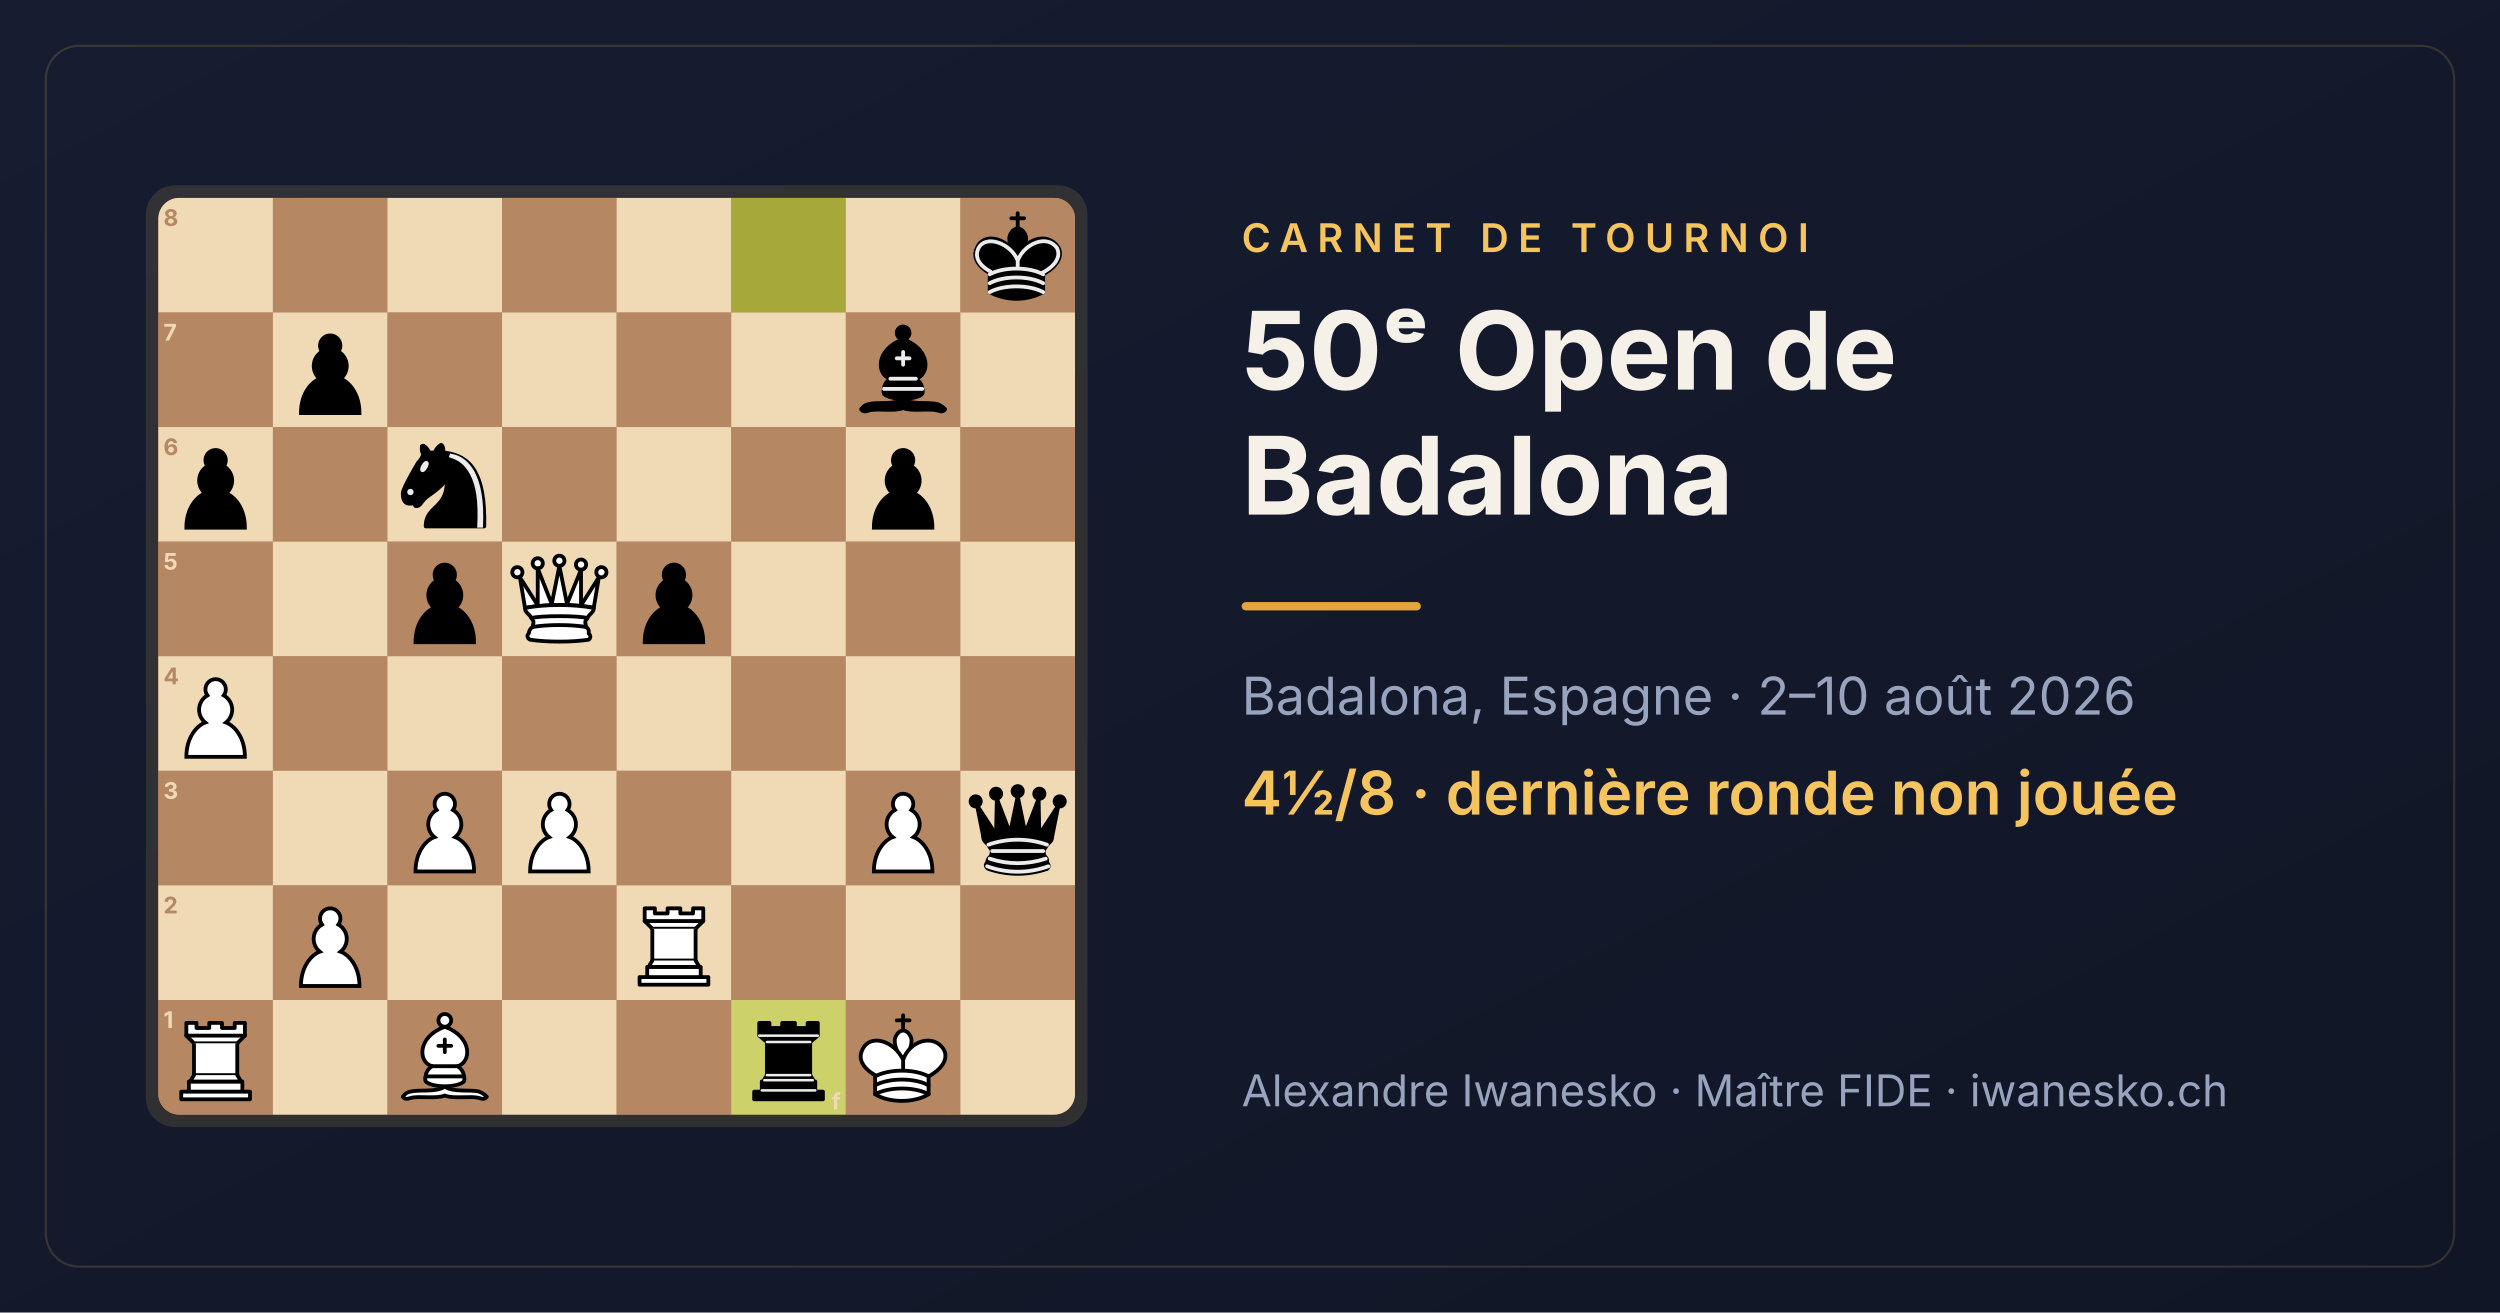
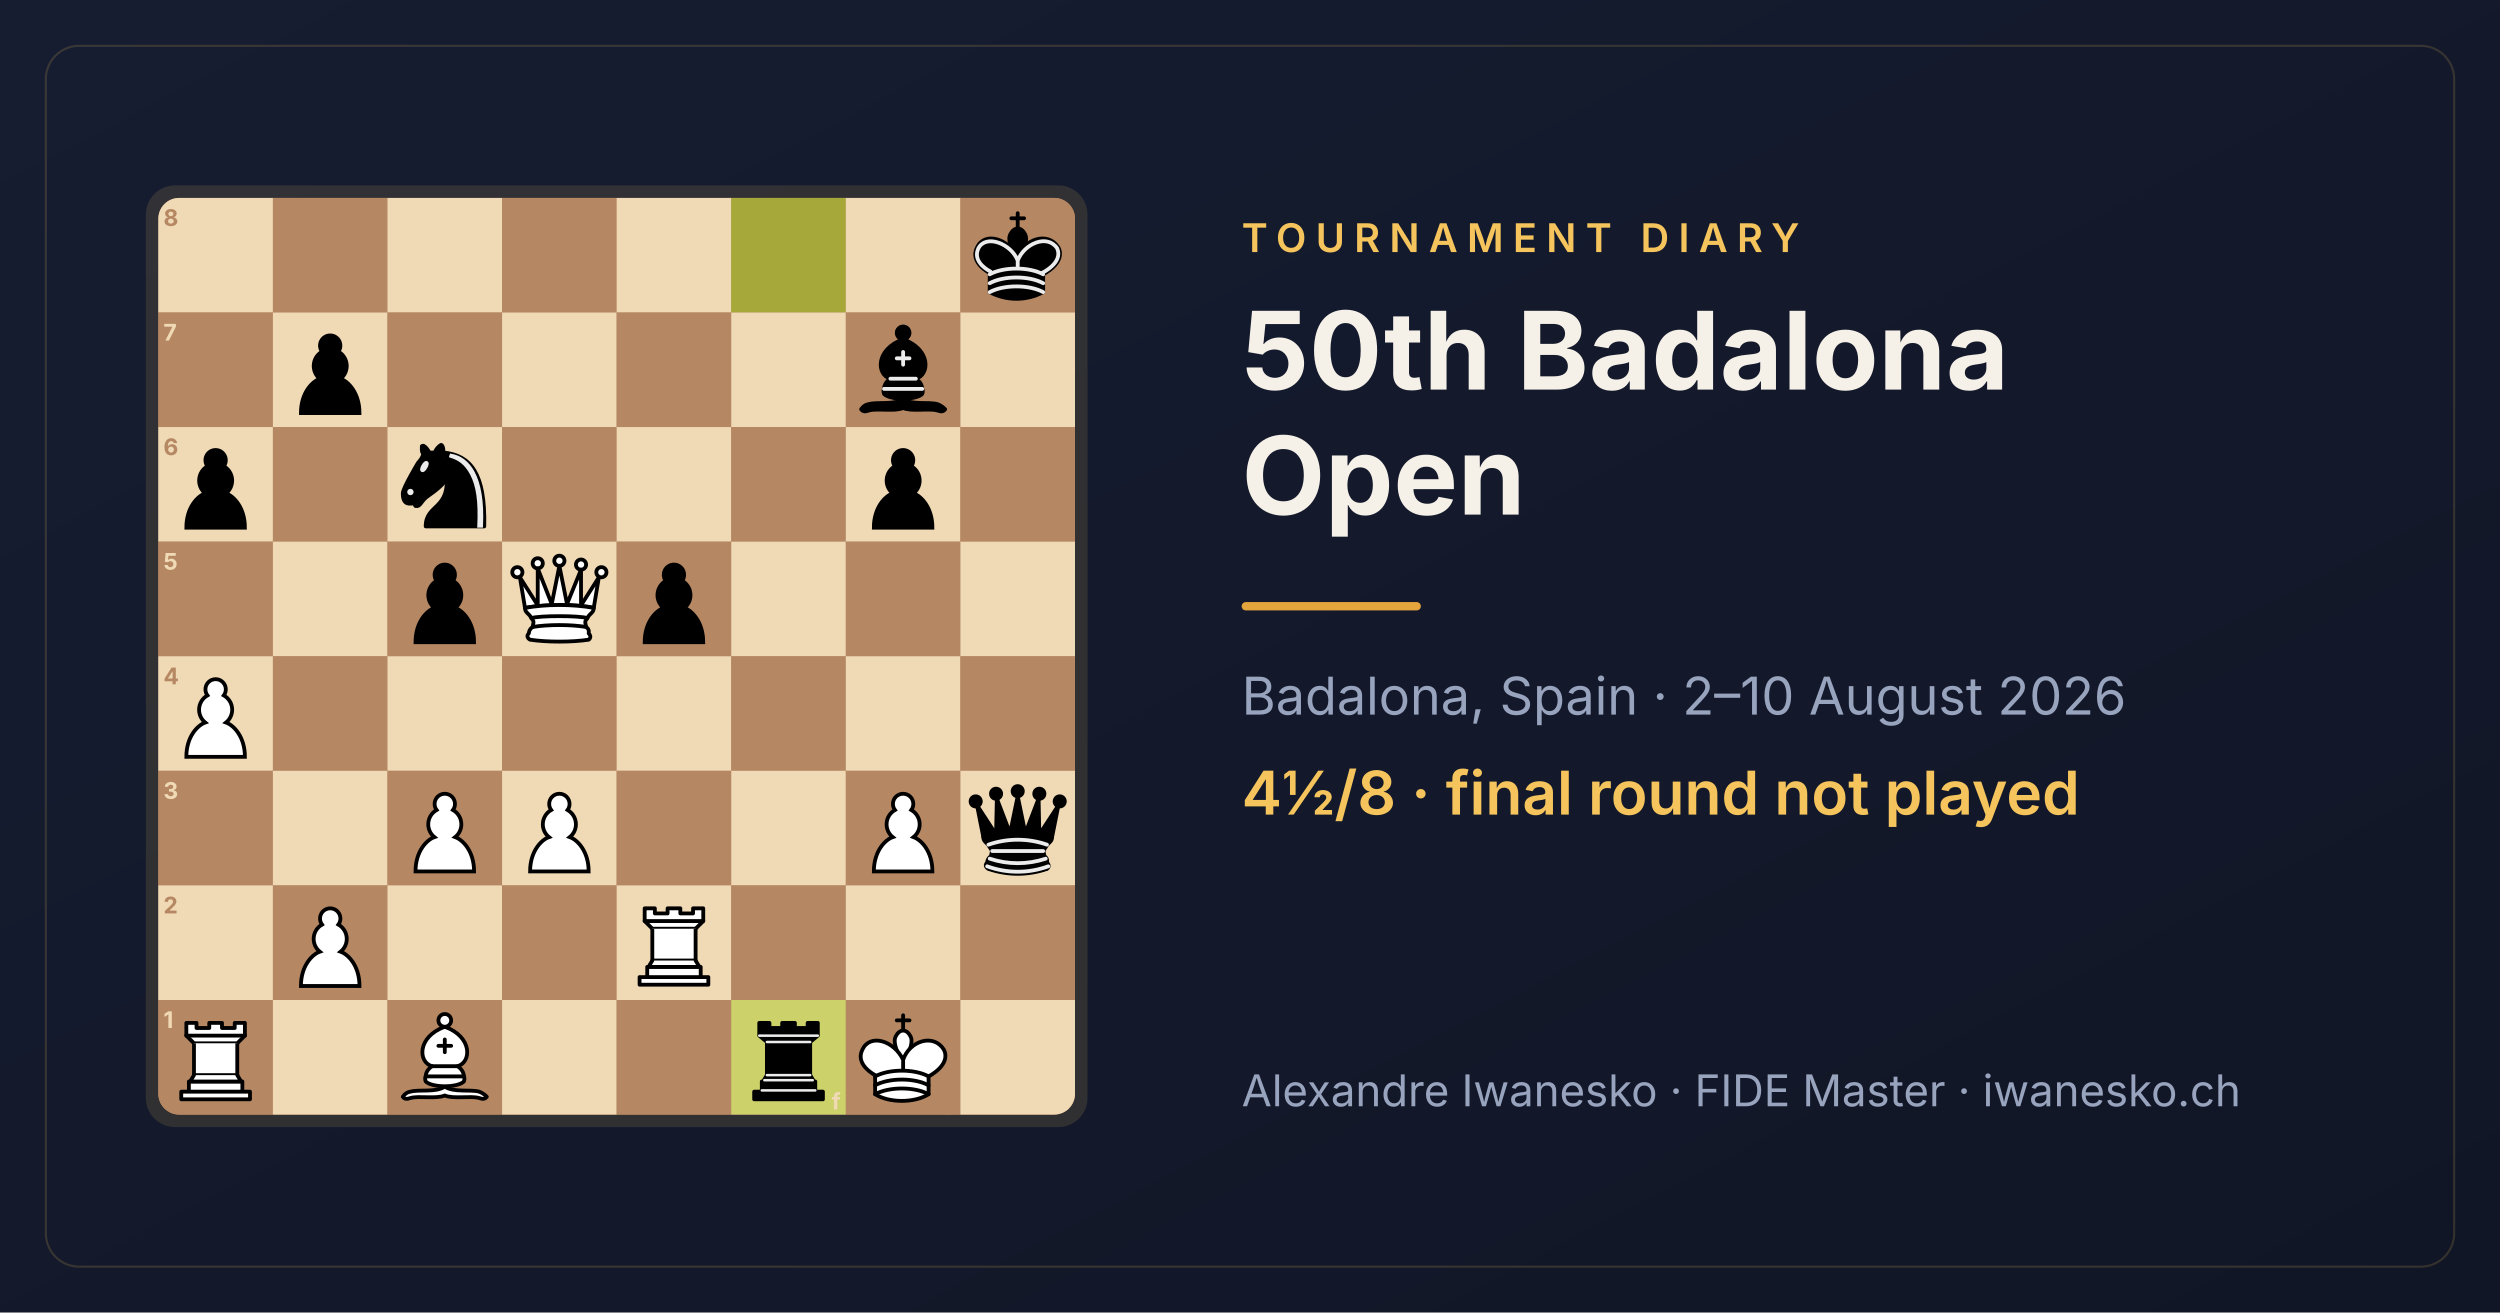
<svg xmlns="http://www.w3.org/2000/svg" width="1200" height="630" viewBox="0 0 1200 630">
  <defs>
    <linearGradient id="bg" x1="0" y1="0" x2="1" y2="1">
      <stop offset="0" stop-color="#161d31" />
      <stop offset="1" stop-color="#111626" />
    </linearGradient>
    <clipPath id="boardClip">
      <rect x="76" y="95" width="440" height="440" rx="10" />
    </clipPath>
  </defs>
  <rect width="1200" height="630" fill="url(#bg)" />
  <rect x="22" y="22" width="1156" height="586" rx="16" fill="none" stroke="#f5c45c" stroke-opacity="0.16" />
  <rect x="70" y="89" width="452" height="452" rx="14" fill="#f5c45c" fill-opacity="0.13" />
  <g clip-path="url(#boardClip)">
    <g transform="translate(76,95) scale(1.222222)">
      <rect width="360" height="360" rx="3" fill="#b58863" />
      <rect x="0" y="0" width="45" height="45" fill="#f0d9b5" />
      <rect x="45" y="0" width="45" height="45" fill="#b58863" />
      <rect x="90" y="0" width="45" height="45" fill="#f0d9b5" />
      <rect x="135" y="0" width="45" height="45" fill="#b58863" />
      <rect x="180" y="0" width="45" height="45" fill="#f0d9b5" />
      <rect x="225" y="0" width="45" height="45" fill="#a6a83a" />
      <rect x="270" y="0" width="45" height="45" fill="#f0d9b5" />
      <rect x="315" y="0" width="45" height="45" fill="#b58863" />
      <rect x="0" y="45" width="45" height="45" fill="#b58863" />
      <rect x="45" y="45" width="45" height="45" fill="#f0d9b5" />
      <rect x="90" y="45" width="45" height="45" fill="#b58863" />
      <rect x="135" y="45" width="45" height="45" fill="#f0d9b5" />
      <rect x="180" y="45" width="45" height="45" fill="#b58863" />
      <rect x="225" y="45" width="45" height="45" fill="#f0d9b5" />
      <rect x="270" y="45" width="45" height="45" fill="#b58863" />
      <rect x="315" y="45" width="45" height="45" fill="#f0d9b5" />
      <rect x="0" y="90" width="45" height="45" fill="#f0d9b5" />
      <rect x="45" y="90" width="45" height="45" fill="#b58863" />
      <rect x="90" y="90" width="45" height="45" fill="#f0d9b5" />
      <rect x="135" y="90" width="45" height="45" fill="#b58863" />
      <rect x="180" y="90" width="45" height="45" fill="#f0d9b5" />
      <rect x="225" y="90" width="45" height="45" fill="#b58863" />
      <rect x="270" y="90" width="45" height="45" fill="#f0d9b5" />
      <rect x="315" y="90" width="45" height="45" fill="#b58863" />
      <rect x="0" y="135" width="45" height="45" fill="#b58863" />
      <rect x="45" y="135" width="45" height="45" fill="#f0d9b5" />
      <rect x="90" y="135" width="45" height="45" fill="#b58863" />
      <rect x="135" y="135" width="45" height="45" fill="#f0d9b5" />
      <rect x="180" y="135" width="45" height="45" fill="#b58863" />
      <rect x="225" y="135" width="45" height="45" fill="#f0d9b5" />
      <rect x="270" y="135" width="45" height="45" fill="#b58863" />
      <rect x="315" y="135" width="45" height="45" fill="#f0d9b5" />
      <rect x="0" y="180" width="45" height="45" fill="#f0d9b5" />
      <rect x="45" y="180" width="45" height="45" fill="#b58863" />
      <rect x="90" y="180" width="45" height="45" fill="#f0d9b5" />
      <rect x="135" y="180" width="45" height="45" fill="#b58863" />
      <rect x="180" y="180" width="45" height="45" fill="#f0d9b5" />
      <rect x="225" y="180" width="45" height="45" fill="#b58863" />
      <rect x="270" y="180" width="45" height="45" fill="#f0d9b5" />
      <rect x="315" y="180" width="45" height="45" fill="#b58863" />
      <rect x="0" y="225" width="45" height="45" fill="#b58863" />
      <rect x="45" y="225" width="45" height="45" fill="#f0d9b5" />
      <rect x="90" y="225" width="45" height="45" fill="#b58863" />
      <rect x="135" y="225" width="45" height="45" fill="#f0d9b5" />
      <rect x="180" y="225" width="45" height="45" fill="#b58863" />
      <rect x="225" y="225" width="45" height="45" fill="#f0d9b5" />
      <rect x="270" y="225" width="45" height="45" fill="#b58863" />
      <rect x="315" y="225" width="45" height="45" fill="#f0d9b5" />
      <rect x="0" y="270" width="45" height="45" fill="#f0d9b5" />
      <rect x="45" y="270" width="45" height="45" fill="#b58863" />
      <rect x="90" y="270" width="45" height="45" fill="#f0d9b5" />
      <rect x="135" y="270" width="45" height="45" fill="#b58863" />
      <rect x="180" y="270" width="45" height="45" fill="#f0d9b5" />
      <rect x="225" y="270" width="45" height="45" fill="#b58863" />
      <rect x="270" y="270" width="45" height="45" fill="#f0d9b5" />
      <rect x="315" y="270" width="45" height="45" fill="#b58863" />
      <rect x="0" y="315" width="45" height="45" fill="#b58863" />
      <rect x="45" y="315" width="45" height="45" fill="#f0d9b5" />
      <rect x="90" y="315" width="45" height="45" fill="#b58863" />
      <rect x="135" y="315" width="45" height="45" fill="#f0d9b5" />
      <rect x="180" y="315" width="45" height="45" fill="#b58863" />
      <rect x="225" y="315" width="45" height="45" fill="#cdd16a" />
      <rect x="270" y="315" width="45" height="45" fill="#b58863" />
      <rect x="315" y="315" width="45" height="45" fill="#f0d9b5" />
      <text x="2" y="11" font-size="9" font-weight="700" font-family="-apple-system,system-ui,sans-serif" fill="#b58863">8</text>
      <text x="43" y="358" font-size="9" font-weight="700" font-family="-apple-system,system-ui,sans-serif" text-anchor="end" fill="#b58863">a</text>
      <text x="2" y="56" font-size="9" font-weight="700" font-family="-apple-system,system-ui,sans-serif" fill="#f0d9b5">7</text>
      <text x="88" y="358" font-size="9" font-weight="700" font-family="-apple-system,system-ui,sans-serif" text-anchor="end" fill="#f0d9b5">b</text>
      <text x="2" y="101" font-size="9" font-weight="700" font-family="-apple-system,system-ui,sans-serif" fill="#b58863">6</text>
      <text x="133" y="358" font-size="9" font-weight="700" font-family="-apple-system,system-ui,sans-serif" text-anchor="end" fill="#b58863">c</text>
      <text x="2" y="146" font-size="9" font-weight="700" font-family="-apple-system,system-ui,sans-serif" fill="#f0d9b5">5</text>
      <text x="178" y="358" font-size="9" font-weight="700" font-family="-apple-system,system-ui,sans-serif" text-anchor="end" fill="#f0d9b5">d</text>
      <text x="2" y="191" font-size="9" font-weight="700" font-family="-apple-system,system-ui,sans-serif" fill="#b58863">4</text>
      <text x="223" y="358" font-size="9" font-weight="700" font-family="-apple-system,system-ui,sans-serif" text-anchor="end" fill="#b58863">e</text>
      <text x="2" y="236" font-size="9" font-weight="700" font-family="-apple-system,system-ui,sans-serif" fill="#f0d9b5">3</text>
      <text x="268" y="358" font-size="9" font-weight="700" font-family="-apple-system,system-ui,sans-serif" text-anchor="end" fill="#f0d9b5">f</text>
      <text x="2" y="281" font-size="9" font-weight="700" font-family="-apple-system,system-ui,sans-serif" fill="#b58863">2</text>
      <text x="313" y="358" font-size="9" font-weight="700" font-family="-apple-system,system-ui,sans-serif" text-anchor="end" fill="#b58863">g</text>
      <text x="2" y="326" font-size="9" font-weight="700" font-family="-apple-system,system-ui,sans-serif" fill="#f0d9b5">1</text>
      <text x="358" y="358" font-size="9" font-weight="700" font-family="-apple-system,system-ui,sans-serif" text-anchor="end" fill="#f0d9b5">h</text>
      <g transform="translate(315,0)">
        <g fill="none" fill-rule="evenodd" stroke="#000" stroke-linecap="round" stroke-linejoin="round" stroke-width="1.5">
          <path stroke-linejoin="miter" d="M22.5 11.6V6" />
          <path fill="#000" stroke-linecap="butt" stroke-linejoin="miter" d="M22.5 25s4.5-7.5 3-10.5c0 0-1-2.5-3-2.5s-3 2.5-3 2.5c-1.5 3 3 10.5 3 10.5" />
          <path fill="#000" d="M11.5 37a22.3 22.3 0 0 0 21 0v-7s9-4.5 6-10.5c-4-6.5-13.5-3.5-16 4V27v-3.5c-3.5-7.5-13-10.5-16-4-3 6 5 10 5 10z" />
          <path stroke-linejoin="miter" d="M20 8h5" />
          <path stroke="#ececec" d="M32 29.5s8.5-4 6-9.7C34.1 14 25 18 22.5 24.6v2.1-2.1C20 18 9.9 14 7 19.9c-2.5 5.6 4.8 9 4.8 9" />
          <path stroke="#ececec" d="M11.5 30c5.5-3 15.5-3 21 0m-21 3.5c5.5-3 15.5-3 21 0m-21 3.5c5.5-3 15.5-3 21 0" />
        </g>
      </g>
      <g transform="translate(45,45)">
        <path stroke="#000" stroke-linecap="round" stroke-width="1.5" d="M22.5 9a4 4 0 0 0-3.22 6.38 6.48 6.48 0 0 0-.87 10.65c-3 1.06-7.41 5.55-7.41 13.47h23c0-7.92-4.41-12.41-7.41-13.47a6.46 6.46 0 0 0-.87-10.65A4.01 4.01 0 0 0 22.5 9z" />
      </g>
      <g transform="translate(270,45)">
        <g fill="none" fill-rule="evenodd" stroke="#000" stroke-linecap="round" stroke-linejoin="round" stroke-width="1.5">
          <g fill="#000" stroke-linecap="butt">
            <path d="M9 36c3.4-1 10.1.4 13.5-2 3.4 2.4 10.1 1 13.5 2 0 0 1.6.5 3 2-.7 1-1.6 1-3 .5-3.4-1-10.1.5-13.5-1-3.4 1.5-10.1 0-13.5 1-1.4.5-2.3.5-3-.5 1.4-2 3-2 3-2z" />
            <path d="M15 32c2.5 2.5 12.5 2.5 15 0 .5-1.5 0-2 0-2 0-2.5-2.5-4-2.5-4 5.5-1.5 6-11.5-5-15.5-11 4-10.5 14-5 15.5 0 0-2.5 1.5-2.5 4 0 0-.5.5 0 2z" />
            <path d="M25 8a2.5 2.5 0 1 1-5 0 2.5 2.5 0 1 1 5 0z" />
          </g>
          <path stroke="#ececec" stroke-linejoin="miter" d="M17.5 26h10M15 30h15m-7.5-14.5v5M20 18h5" />
        </g>
      </g>
      <g transform="translate(0,90)">
        <path stroke="#000" stroke-linecap="round" stroke-width="1.5" d="M22.5 9a4 4 0 0 0-3.22 6.38 6.48 6.48 0 0 0-.87 10.65c-3 1.06-7.41 5.55-7.41 13.47h23c0-7.92-4.41-12.41-7.41-13.47a6.46 6.46 0 0 0-.87-10.65A4.01 4.01 0 0 0 22.5 9z" />
      </g>
      <g transform="translate(90,90)">
        <g fill="none" fill-rule="evenodd" stroke="#000" stroke-linecap="round" stroke-linejoin="round" stroke-width="1.5">
          <path fill="#000" d="M22 10c10.5 1 16.5 8 16 29H15c0-9 10-6.5 8-21" />
          <path fill="#000" d="M24 18c.38 2.91-5.55 7.37-8 9-3 2-2.82 4.34-5 4-1.04-.94 1.41-3.04 0-3-1 0 .19 1.23-1 2-1 0-4 1-4-4 0-2 6-12 6-12s1.89-1.9 2-3.5c-.73-1-.5-2-.5-3 1-1 3 2.5 3 2.5h2s.78-2 2.5-3c1 0 1 3 1 3" />
          <path fill="#ececec" stroke="#ececec" d="M9.5 25.5a.5.5 0 1 1-1 0 .5.5 0 1 1 1 0m5.43-9.75a.5 1.5 30 1 1-.86-.5.5 1.5 30 1 1 .86.5" />
          <path fill="#ececec" stroke="none" d="m24.55 10.4-.45 1.45.5.15c3.15 1 5.65 2.49 7.9 6.75S35.75 29.06 35.25 39l-.05.5h2.25l.05-.5c.5-10.06-.88-16.85-3.25-21.34s-5.79-6.64-9.19-7.16z" />
        </g>
      </g>
      <g transform="translate(270,90)">
        <path stroke="#000" stroke-linecap="round" stroke-width="1.5" d="M22.5 9a4 4 0 0 0-3.22 6.38 6.48 6.48 0 0 0-.87 10.65c-3 1.06-7.41 5.55-7.41 13.47h23c0-7.92-4.41-12.41-7.41-13.47a6.46 6.46 0 0 0-.87-10.65A4.01 4.01 0 0 0 22.5 9z" />
      </g>
      <g transform="translate(90,135)">
        <path stroke="#000" stroke-linecap="round" stroke-width="1.5" d="M22.5 9a4 4 0 0 0-3.22 6.38 6.48 6.48 0 0 0-.87 10.65c-3 1.06-7.41 5.55-7.41 13.47h23c0-7.92-4.41-12.41-7.41-13.47a6.46 6.46 0 0 0-.87-10.65A4.01 4.01 0 0 0 22.5 9z" />
      </g>
      <g transform="translate(135,135)">
        <g fill="#fff" fill-rule="evenodd" stroke="#000" stroke-linecap="round" stroke-linejoin="round" stroke-width="1.5">
          <path d="M8 12a2 2 0 1 1-4 0 2 2 0 1 1 4 0m16.5-4.5a2 2 0 1 1-4 0 2 2 0 1 1 4 0M41 12a2 2 0 1 1-4 0 2 2 0 1 1 4 0M16 8.5a2 2 0 1 1-4 0 2 2 0 1 1 4 0M33 9a2 2 0 1 1-4 0 2 2 0 1 1 4 0" />
          <path stroke-linecap="butt" d="M9 26c8.5-1.5 21-1.5 27 0l2-12-7 11V11l-5.5 13.5-3-15-3 15-5.5-14V25L7 14z" />
          <path stroke-linecap="butt" d="M9 26c0 2 1.5 2 2.5 4 1 1.5 1 1 .5 3.5-1.5 1-1.5 2.5-1.5 2.5-1.5 1.5.5 2.5.5 2.5 6.5 1 16.5 1 23 0 0 0 1.5-1 0-2.5 0 0 .5-1.5-1-2.5-.5-2.5-.5-2 .5-3.5 1-2 2.5-2 2.5-4-8.5-1.5-18.5-1.5-27 0z" />
          <path fill="none" d="M11.5 30c3.5-1 18.5-1 22 0M12 33.5c6-1 15-1 21 0" />
        </g>
      </g>
      <g transform="translate(180,135)">
        <path stroke="#000" stroke-linecap="round" stroke-width="1.5" d="M22.5 9a4 4 0 0 0-3.22 6.38 6.48 6.48 0 0 0-.87 10.65c-3 1.06-7.41 5.55-7.41 13.47h23c0-7.92-4.41-12.41-7.41-13.47a6.46 6.46 0 0 0-.87-10.65A4.01 4.01 0 0 0 22.5 9z" />
      </g>
      <g transform="translate(0,180)">
        <path fill="#fff" stroke="#000" stroke-linecap="round" stroke-width="1.5" d="M22.5 9c-2.21 0-4 1.79-4 4 0 .89.29 1.71.78 2.38C17.33 16.5 16 18.59 16 21c0 2.03.94 3.84 2.41 5.03-3 1.06-7.41 5.55-7.41 13.47h23c0-7.92-4.41-12.41-7.41-13.47 1.47-1.19 2.41-3 2.41-5.03 0-2.41-1.33-4.5-3.28-5.62.49-.67.78-1.49.78-2.38 0-2.21-1.79-4-4-4z" />
      </g>
      <g transform="translate(90,225)">
        <path fill="#fff" stroke="#000" stroke-linecap="round" stroke-width="1.5" d="M22.5 9c-2.21 0-4 1.79-4 4 0 .89.29 1.71.78 2.38C17.33 16.5 16 18.59 16 21c0 2.03.94 3.84 2.41 5.03-3 1.06-7.41 5.55-7.41 13.47h23c0-7.92-4.41-12.41-7.41-13.47 1.47-1.19 2.41-3 2.41-5.03 0-2.41-1.33-4.5-3.28-5.62.49-.67.78-1.49.78-2.38 0-2.21-1.79-4-4-4z" />
      </g>
      <g transform="translate(135,225)">
        <path fill="#fff" stroke="#000" stroke-linecap="round" stroke-width="1.5" d="M22.5 9c-2.21 0-4 1.79-4 4 0 .89.29 1.71.78 2.38C17.33 16.5 16 18.59 16 21c0 2.03.94 3.84 2.41 5.03-3 1.06-7.41 5.55-7.41 13.47h23c0-7.92-4.41-12.41-7.41-13.47 1.47-1.19 2.41-3 2.41-5.03 0-2.41-1.33-4.5-3.28-5.62.49-.67.78-1.49.78-2.38 0-2.21-1.79-4-4-4z" />
      </g>
      <g transform="translate(270,225)">
        <path fill="#fff" stroke="#000" stroke-linecap="round" stroke-width="1.5" d="M22.5 9c-2.21 0-4 1.79-4 4 0 .89.29 1.71.78 2.38C17.33 16.5 16 18.59 16 21c0 2.03.94 3.84 2.41 5.03-3 1.06-7.41 5.55-7.41 13.47h23c0-7.92-4.41-12.41-7.41-13.47 1.47-1.19 2.41-3 2.41-5.03 0-2.41-1.33-4.5-3.28-5.62.49-.67.78-1.49.78-2.38 0-2.21-1.79-4-4-4z" />
      </g>
      <g transform="translate(315,225)">
        <g fill-rule="evenodd" stroke="#000" stroke-linecap="round" stroke-linejoin="round" stroke-width="1.5">
          <g stroke="none">
            <circle cx="6" cy="12" r="2.75" />
            <circle cx="14" cy="9" r="2.75" />
            <circle cx="22.5" cy="8" r="2.75" />
            <circle cx="31" cy="9" r="2.75" />
            <circle cx="39" cy="12" r="2.75" />
          </g>
          <path stroke-linecap="butt" d="M9 26c8.5-1.5 21-1.5 27 0l2.5-12.5L31 25l-.3-14.1-5.2 13.6-3-14.5-3 14.5-5.2-13.6L14 25 6.5 13.5z" />
          <path stroke-linecap="butt" d="M9 26c0 2 1.5 2 2.5 4 1 1.5 1 1 .5 3.5-1.5 1-1.5 2.5-1.5 2.5-1.5 1.5.5 2.5.5 2.5 6.5 1 16.5 1 23 0 0 0 1.5-1 0-2.5 0 0 .5-1.5-1-2.5-.5-2.5-.5-2 .5-3.5 1-2 2.5-2 2.5-4-8.5-1.5-18.5-1.5-27 0z" />
          <path fill="none" stroke-linecap="butt" d="M11 38.5a35 35 1 0 0 23 0" />
          <path fill="none" stroke="#ececec" d="M11 29a35 35 1 0 1 23 0m-21.5 2.5h20m-21 3a35 35 1 0 0 22 0m-23 3a35 35 1 0 0 24 0" />
        </g>
      </g>
      <g transform="translate(45,270)">
        <path fill="#fff" stroke="#000" stroke-linecap="round" stroke-width="1.5" d="M22.5 9c-2.21 0-4 1.79-4 4 0 .89.29 1.71.78 2.38C17.33 16.5 16 18.59 16 21c0 2.03.94 3.84 2.41 5.03-3 1.06-7.41 5.55-7.41 13.47h23c0-7.92-4.41-12.41-7.41-13.47 1.47-1.19 2.41-3 2.41-5.03 0-2.41-1.33-4.5-3.28-5.62.49-.67.78-1.49.78-2.38 0-2.21-1.79-4-4-4z" />
      </g>
      <g transform="translate(180,270)">
        <g fill="#fff" fill-rule="evenodd" stroke="#000" stroke-linecap="round" stroke-linejoin="round" stroke-width="1.5">
          <path stroke-linecap="butt" d="M9 39h27v-3H9zm3-3v-4h21v4zm-1-22V9h4v2h5V9h5v2h5V9h4v5" />
          <path d="m34 14-3 3H14l-3-3" />
          <path stroke-linecap="butt" stroke-linejoin="miter" d="M31 17v12.5H14V17" />
          <path d="m31 29.5 1.5 2.5h-20l1.5-2.5" />
          <path fill="none" stroke-linejoin="miter" d="M11 14h23" />
        </g>
      </g>
      <g transform="translate(0,315)">
        <g fill="#fff" fill-rule="evenodd" stroke="#000" stroke-linecap="round" stroke-linejoin="round" stroke-width="1.5">
          <path stroke-linecap="butt" d="M9 39h27v-3H9zm3-3v-4h21v4zm-1-22V9h4v2h5V9h5v2h5V9h4v5" />
          <path d="m34 14-3 3H14l-3-3" />
          <path stroke-linecap="butt" stroke-linejoin="miter" d="M31 17v12.5H14V17" />
          <path d="m31 29.5 1.5 2.5h-20l1.5-2.5" />
          <path fill="none" stroke-linejoin="miter" d="M11 14h23" />
        </g>
      </g>
      <g transform="translate(90,315)">
        <g fill="none" fill-rule="evenodd" stroke="#000" stroke-linecap="round" stroke-linejoin="round" stroke-width="1.5">
          <g fill="#fff" stroke-linecap="butt">
            <path d="M9 36c3.39-.97 10.11.43 13.5-2 3.39 2.43 10.11 1.03 13.5 2 0 0 1.65.54 3 2-.68.97-1.65.99-3 .5-3.39-.97-10.11.46-13.5-1-3.39 1.46-10.11.03-13.5 1-1.35.49-2.32.47-3-.5 1.35-1.94 3-2 3-2z" />
            <path d="M15 32c2.5 2.5 12.5 2.5 15 0 .5-1.5 0-2 0-2 0-2.5-2.5-4-2.5-4 5.5-1.5 6-11.5-5-15.5-11 4-10.5 14-5 15.5 0 0-2.5 1.5-2.5 4 0 0-.5.5 0 2z" />
            <path d="M25 8a2.5 2.5 0 1 1-5 0 2.5 2.5 0 1 1 5 0z" />
          </g>
          <path stroke-linejoin="miter" d="M17.5 26h10M15 30h15m-7.5-14.5v5M20 18h5" />
        </g>
      </g>
      <g transform="translate(225,315)">
        <g fill-rule="evenodd" stroke="#000" stroke-linecap="round" stroke-linejoin="round" stroke-width="1.5">
          <path stroke-linecap="butt" d="M9 39h27v-3H9zm3.5-7 1.5-2.5h17l1.5 2.5zm-.5 4v-4h21v4z" />
          <path stroke-linecap="butt" stroke-linejoin="miter" d="M14 29.5v-13h17v13z" />
          <path stroke-linecap="butt" d="M14 16.5 11 14h23l-3 2.5zM11 14V9h4v2h5V9h5v2h5V9h4v5z" />
          <path fill="none" stroke="#ececec" stroke-linejoin="miter" stroke-width="1" d="M12 35.5h21m-20-4h19m-18-2h17m-17-13h17M11 14h23" />
        </g>
      </g>
      <g transform="translate(270,315)">
        <g fill="none" fill-rule="evenodd" stroke="#000" stroke-linecap="round" stroke-linejoin="round" stroke-width="1.5">
          <path stroke-linejoin="miter" d="M22.5 11.63V6M20 8h5" />
          <path fill="#fff" stroke-linecap="butt" stroke-linejoin="miter" d="M22.5 25s4.5-7.5 3-10.5c0 0-1-2.5-3-2.5s-3 2.5-3 2.5c-1.5 3 3 10.5 3 10.5" />
          <path fill="#fff" d="M11.5 37c5.5 3.5 15.5 3.5 21 0v-7s9-4.5 6-10.5c-4-6.5-13.5-3.5-16 4V27v-3.5c-3.5-7.5-13-10.5-16-4-3 6 5 10 5 10z" />
          <path d="M11.5 30c5.5-3 15.5-3 21 0m-21 3.5c5.5-3 15.5-3 21 0m-21 3.5c5.5-3 15.5-3 21 0" />
        </g>
      </g>
    </g>
  </g>
-   <text x="596" y="121" font-family="'Segoe UI',Inter,Helvetica,Arial,sans-serif" font-size="19" font-weight="600" letter-spacing="4.5" fill="#f5c45c">CARNET DE TOURNOI</text>
-   <text x="596" y="187" font-family="'Segoe UI',Inter,Helvetica,Arial,sans-serif" font-size="52" font-weight="700" fill="#f5f0e8">50ᵉ Open de</text>
-   <text x="596" y="247" font-family="'Segoe UI',Inter,Helvetica,Arial,sans-serif" font-size="52" font-weight="700" fill="#f5f0e8">Badalona</text>
+   <text x="596" y="121" font-family="'Segoe UI',Inter,Helvetica,Arial,sans-serif" font-size="19" font-weight="600" letter-spacing="4.5" fill="#f5c45c">TOURNAMENT DIARY</text>
+   <text x="596" y="187" font-family="'Segoe UI',Inter,Helvetica,Arial,sans-serif" font-size="52" font-weight="700" fill="#f5f0e8">50th Badalona</text>
+   <text x="596" y="247" font-family="'Segoe UI',Inter,Helvetica,Arial,sans-serif" font-size="52" font-weight="700" fill="#f5f0e8">Open</text>
  <rect x="596" y="289" width="86" height="4" rx="2" fill="#e5a53d" />
-   <text x="596" y="343" font-family="'Segoe UI',Inter,Helvetica,Arial,sans-serif" font-size="25" fill="#98a3bd">Badalona, Espagne · 2–10 août 2026</text>
-   <text x="596" y="391" font-family="'Segoe UI',Inter,Helvetica,Arial,sans-serif" font-size="29" font-weight="600" fill="#f5c45c">4½/8 · dernière ronde non jouée</text>
-   <text x="596" y="531" font-family="'Segoe UI',Inter,Helvetica,Arial,sans-serif" font-size="21" fill="#98a3bd">Alexandre Iwanesko · Maître FIDE · iwanesko.ch</text>
+   <text x="596" y="343" font-family="'Segoe UI',Inter,Helvetica,Arial,sans-serif" font-size="25" fill="#98a3bd">Badalona, Spain · 2–10 August 2026</text>
+   <text x="596" y="391" font-family="'Segoe UI',Inter,Helvetica,Arial,sans-serif" font-size="29" font-weight="600" fill="#f5c45c">4½/8 · final round not played</text>
+   <text x="596" y="531" font-family="'Segoe UI',Inter,Helvetica,Arial,sans-serif" font-size="21" fill="#98a3bd">Alexandre Iwanesko · FIDE Master · iwanesko.ch</text>
</svg>
